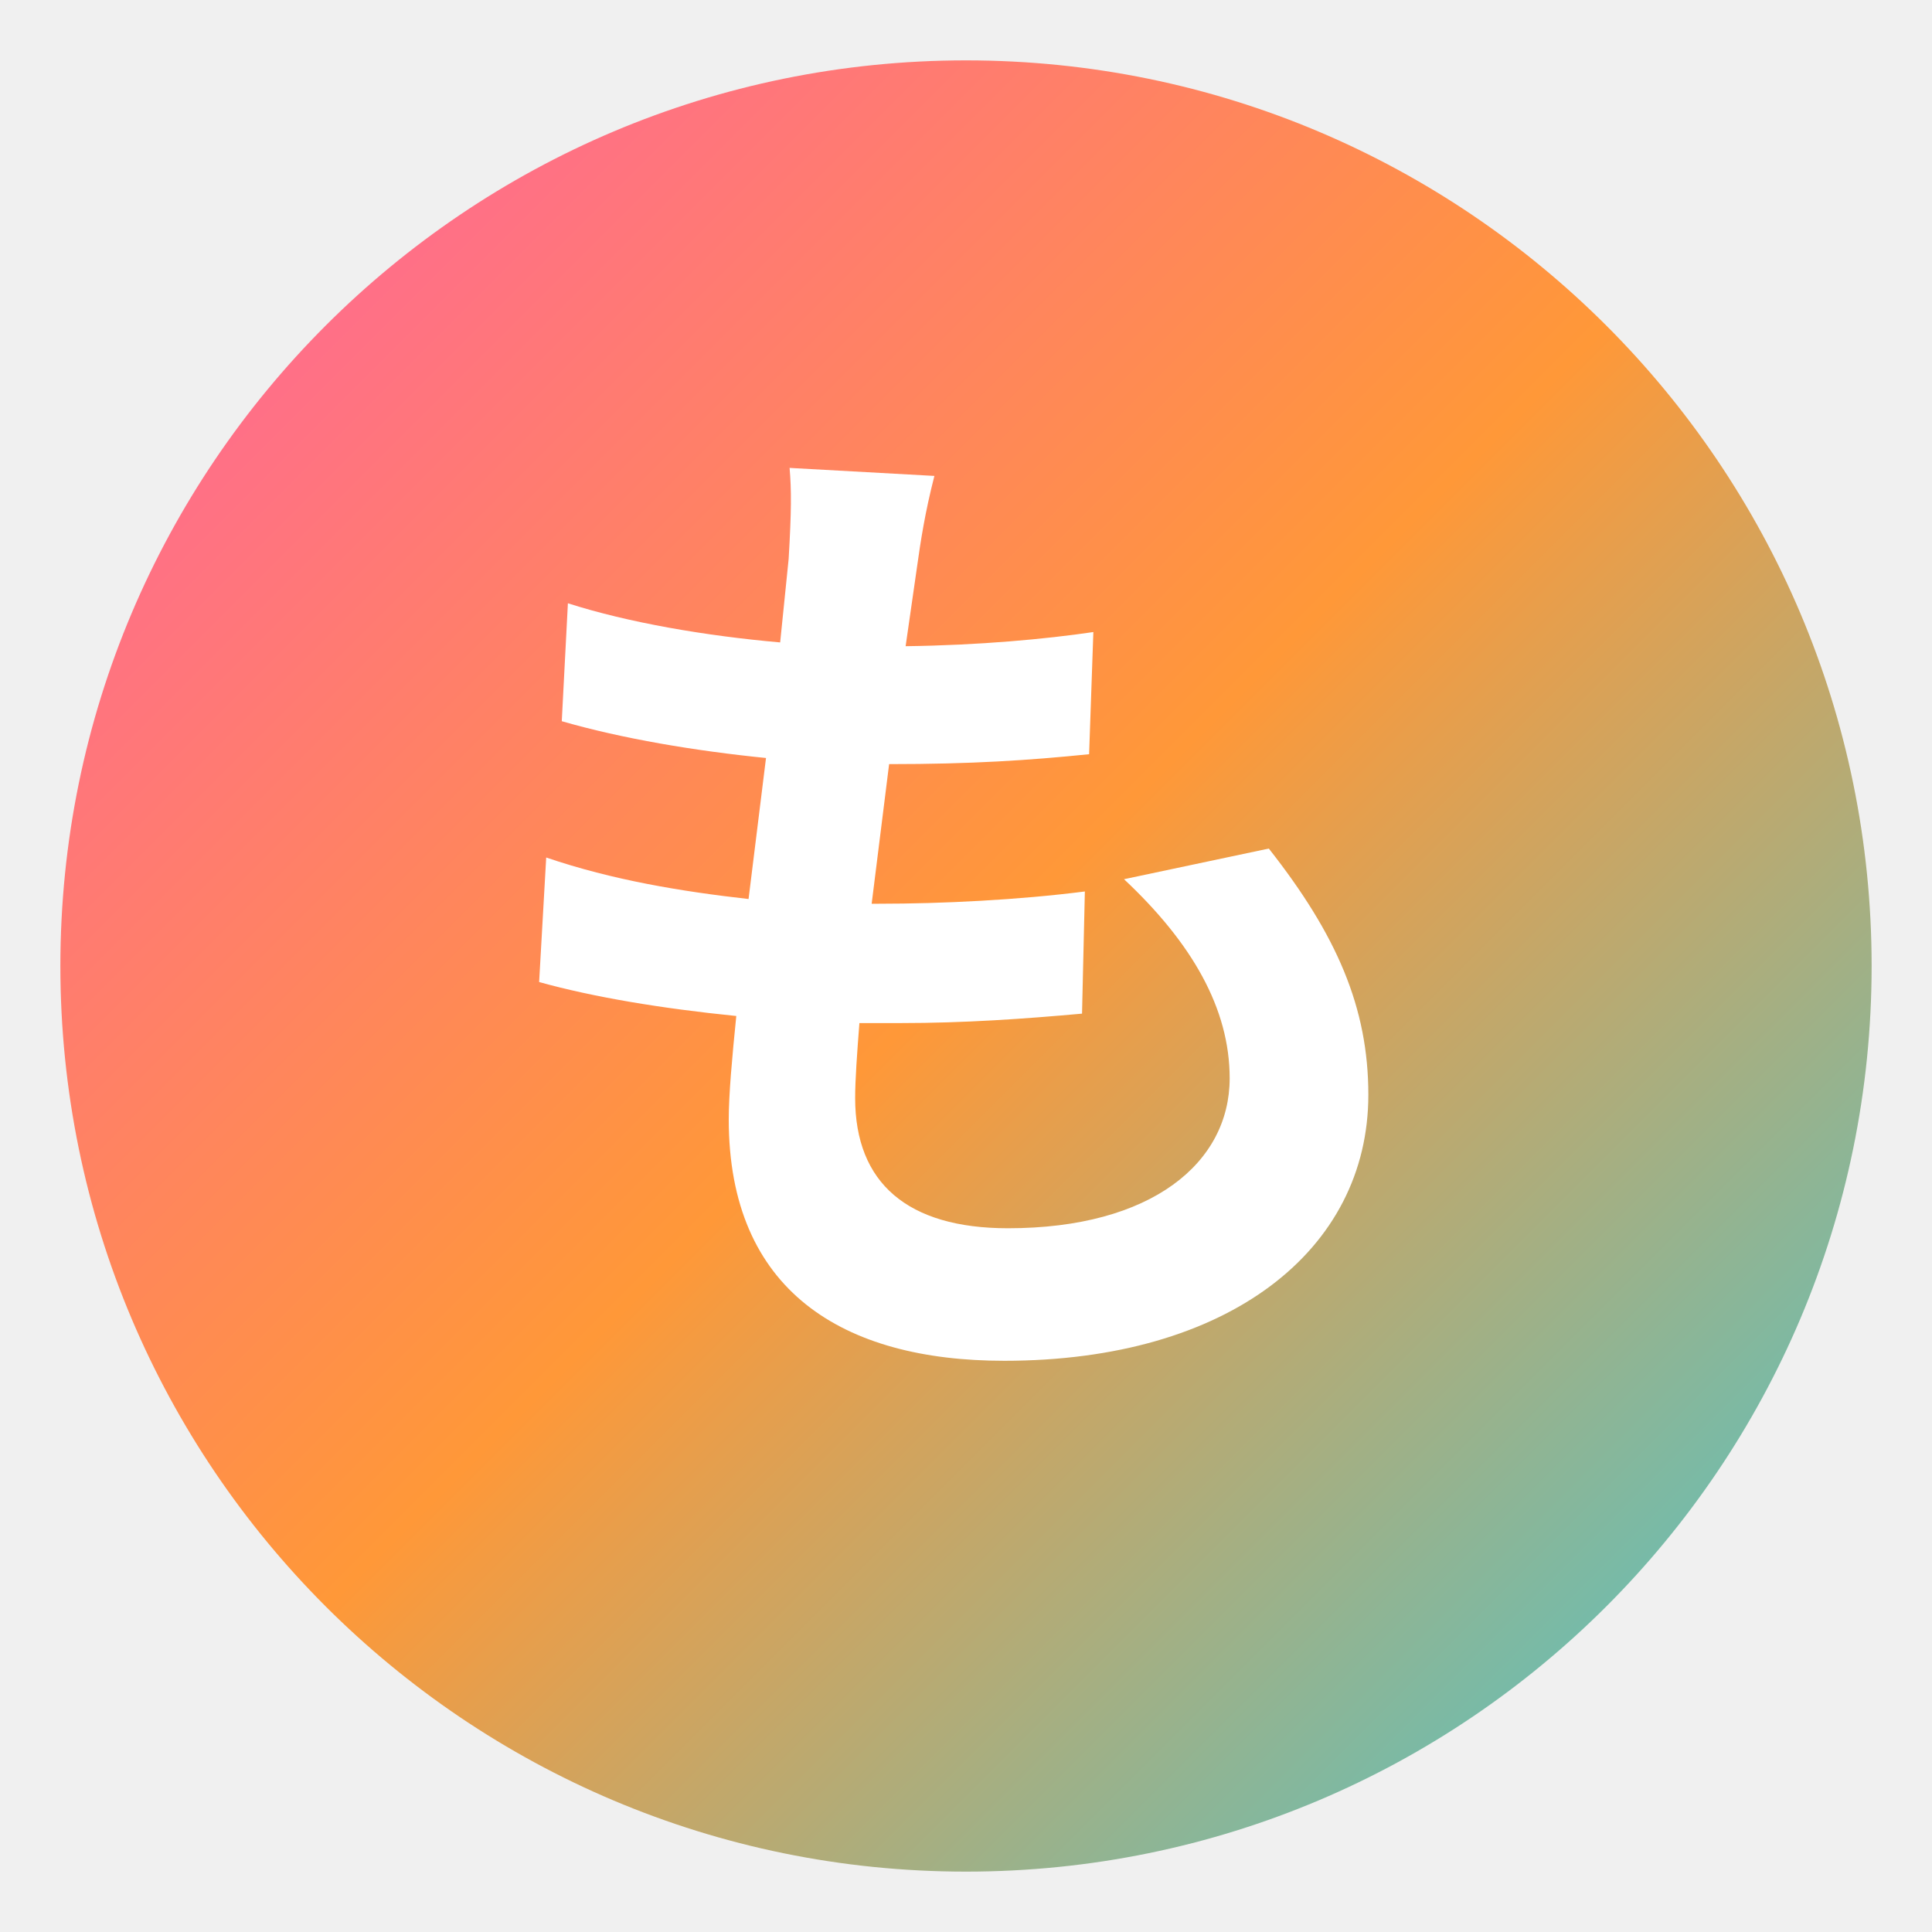
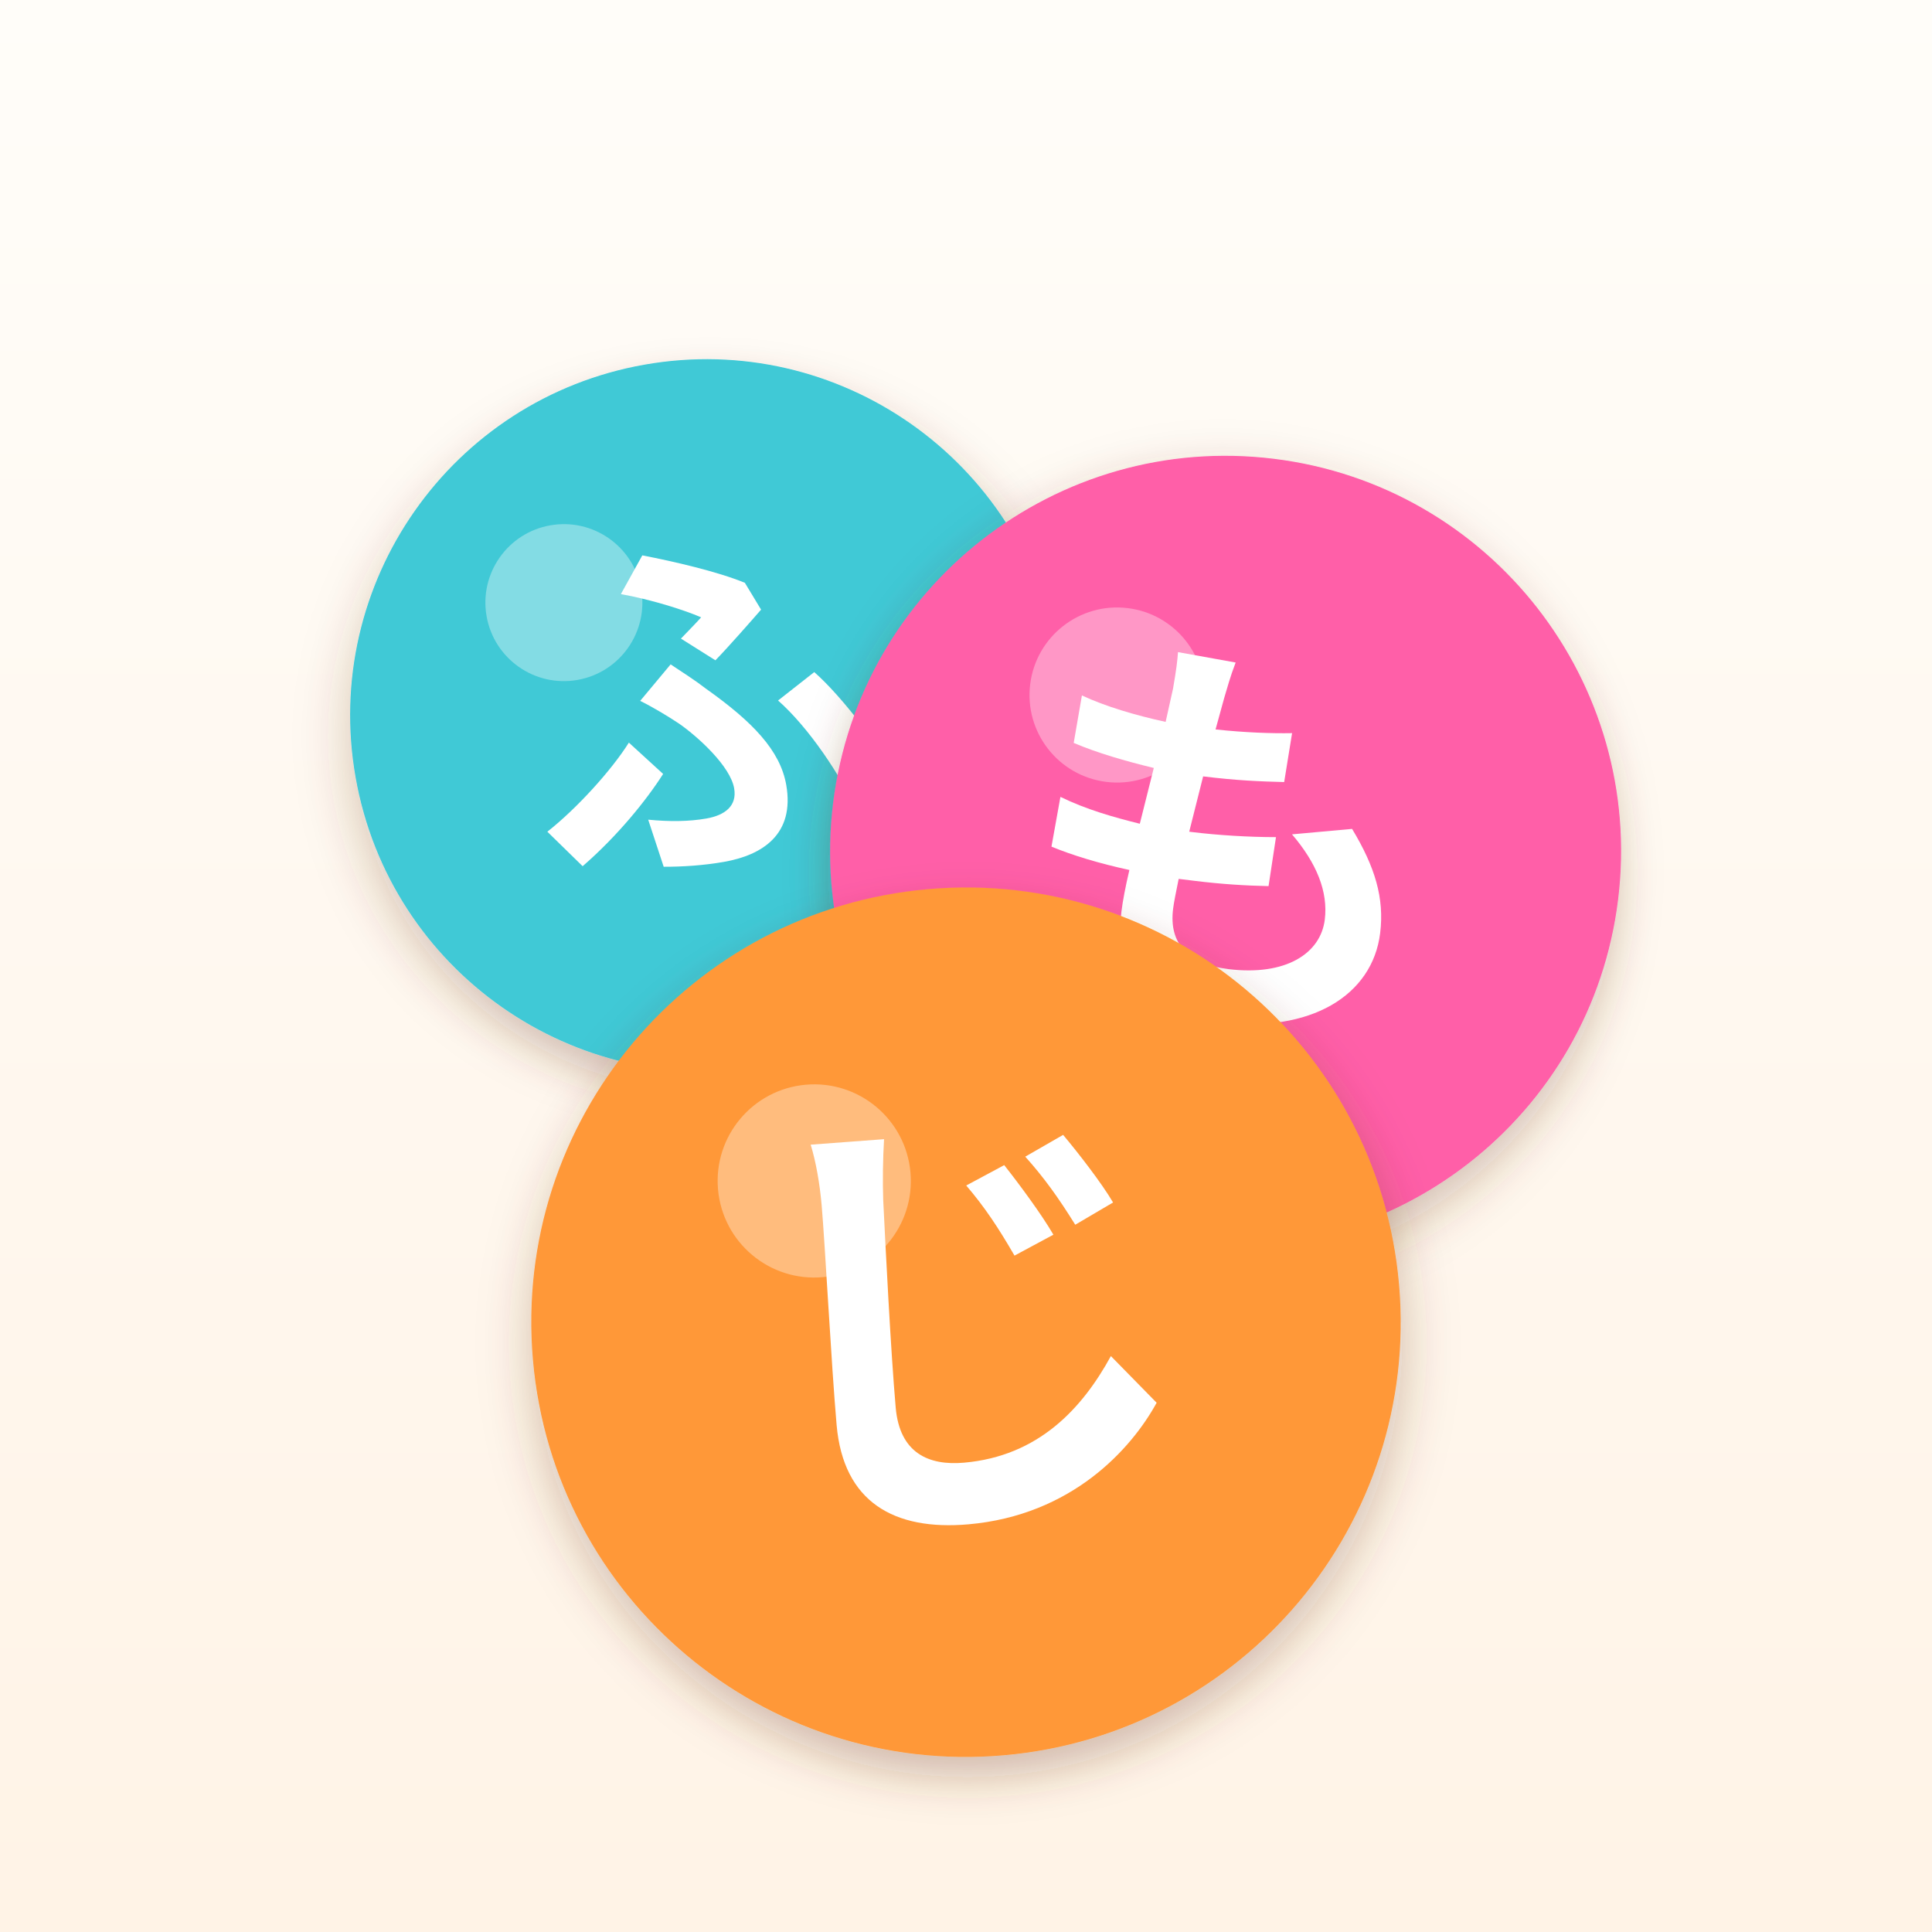
<svg xmlns="http://www.w3.org/2000/svg" viewBox="0 0 64 64">
  <defs>
-     <linearGradient id="g" x1="0" y1="0" x2="1" y2="1">
-       <stop offset="0%" stop-color="#ff5fa8" />
-       <stop offset="50%" stop-color="#ff9838" />
-       <stop offset="100%" stop-color="#3fc9d6" />
+     <linearGradient id="bg" x1="0" y1="0" x2="0" y2="1">
+       <stop offset="0%" stop-color="#fffdf9" />
+       <stop offset="100%" stop-color="#fff3e6" />
    </linearGradient>
+     <filter id="chipShadow" x="-50%" y="-50%" width="200%" height="200%">
+       <feDropShadow dx="0" dy="0.7" stdDeviation="0.8" flood-color="#6b3a20" flood-opacity="0.3" />
+     </filter>
  </defs>
-   <circle cx="32" cy="32" r="30" fill="url(#g)" />
-   <text x="32" y="43" font-size="34" font-family="'Hiragino Maru Gothic ProN','Yu Gothic',sans-serif" font-weight="700" text-anchor="middle" fill="#fff">も</text>
+   <rect x="0" y="0" width="64" height="64" fill="url(#bg)" />
+   <g transform="rotate(-10 23.4 23.7)">
+     <circle cx="23.4" cy="23.7" r="11.8" fill="#3fc9d6" filter="url(#chipShadow)" />
+     <circle cx="19.4" cy="19.2" r="2.6" fill="rgba(255,255,255,0.35)" />
+     <text x="23.4" y="28" font-size="12.4" font-family="'Hiragino Maru Gothic ProN','Yu Gothic',sans-serif" font-weight="700" text-anchor="middle" fill="#fff">ふ</text>
+   </g>
+   <g transform="rotate(7 40.6 28.2)">
+     <circle cx="40.6" cy="28.2" r="13.1" fill="#ff5fa8" filter="url(#chipShadow)" />
+     <circle cx="36.4" cy="23.5" r="2.9" fill="rgba(255,255,255,0.35)" />
+     <text x="40.6" y="33" font-size="13.8" font-family="'Hiragino Maru Gothic ProN','Yu Gothic',sans-serif" font-weight="700" text-anchor="middle" fill="#fff">も</text>
+   </g>
+   <g transform="rotate(-5 32 43.8)">
+     <circle cx="32" cy="43.8" r="14.4" fill="#ff9838" filter="url(#chipShadow)" />
+     <circle cx="27.4" cy="38.7" r="3.2" fill="rgba(255,255,255,0.35)" />
+     <text x="32" y="49.4" font-size="15.1" font-family="'Hiragino Maru Gothic ProN','Yu Gothic',sans-serif" font-weight="700" text-anchor="middle" fill="#fff">じ</text>
+   </g>
</svg>
